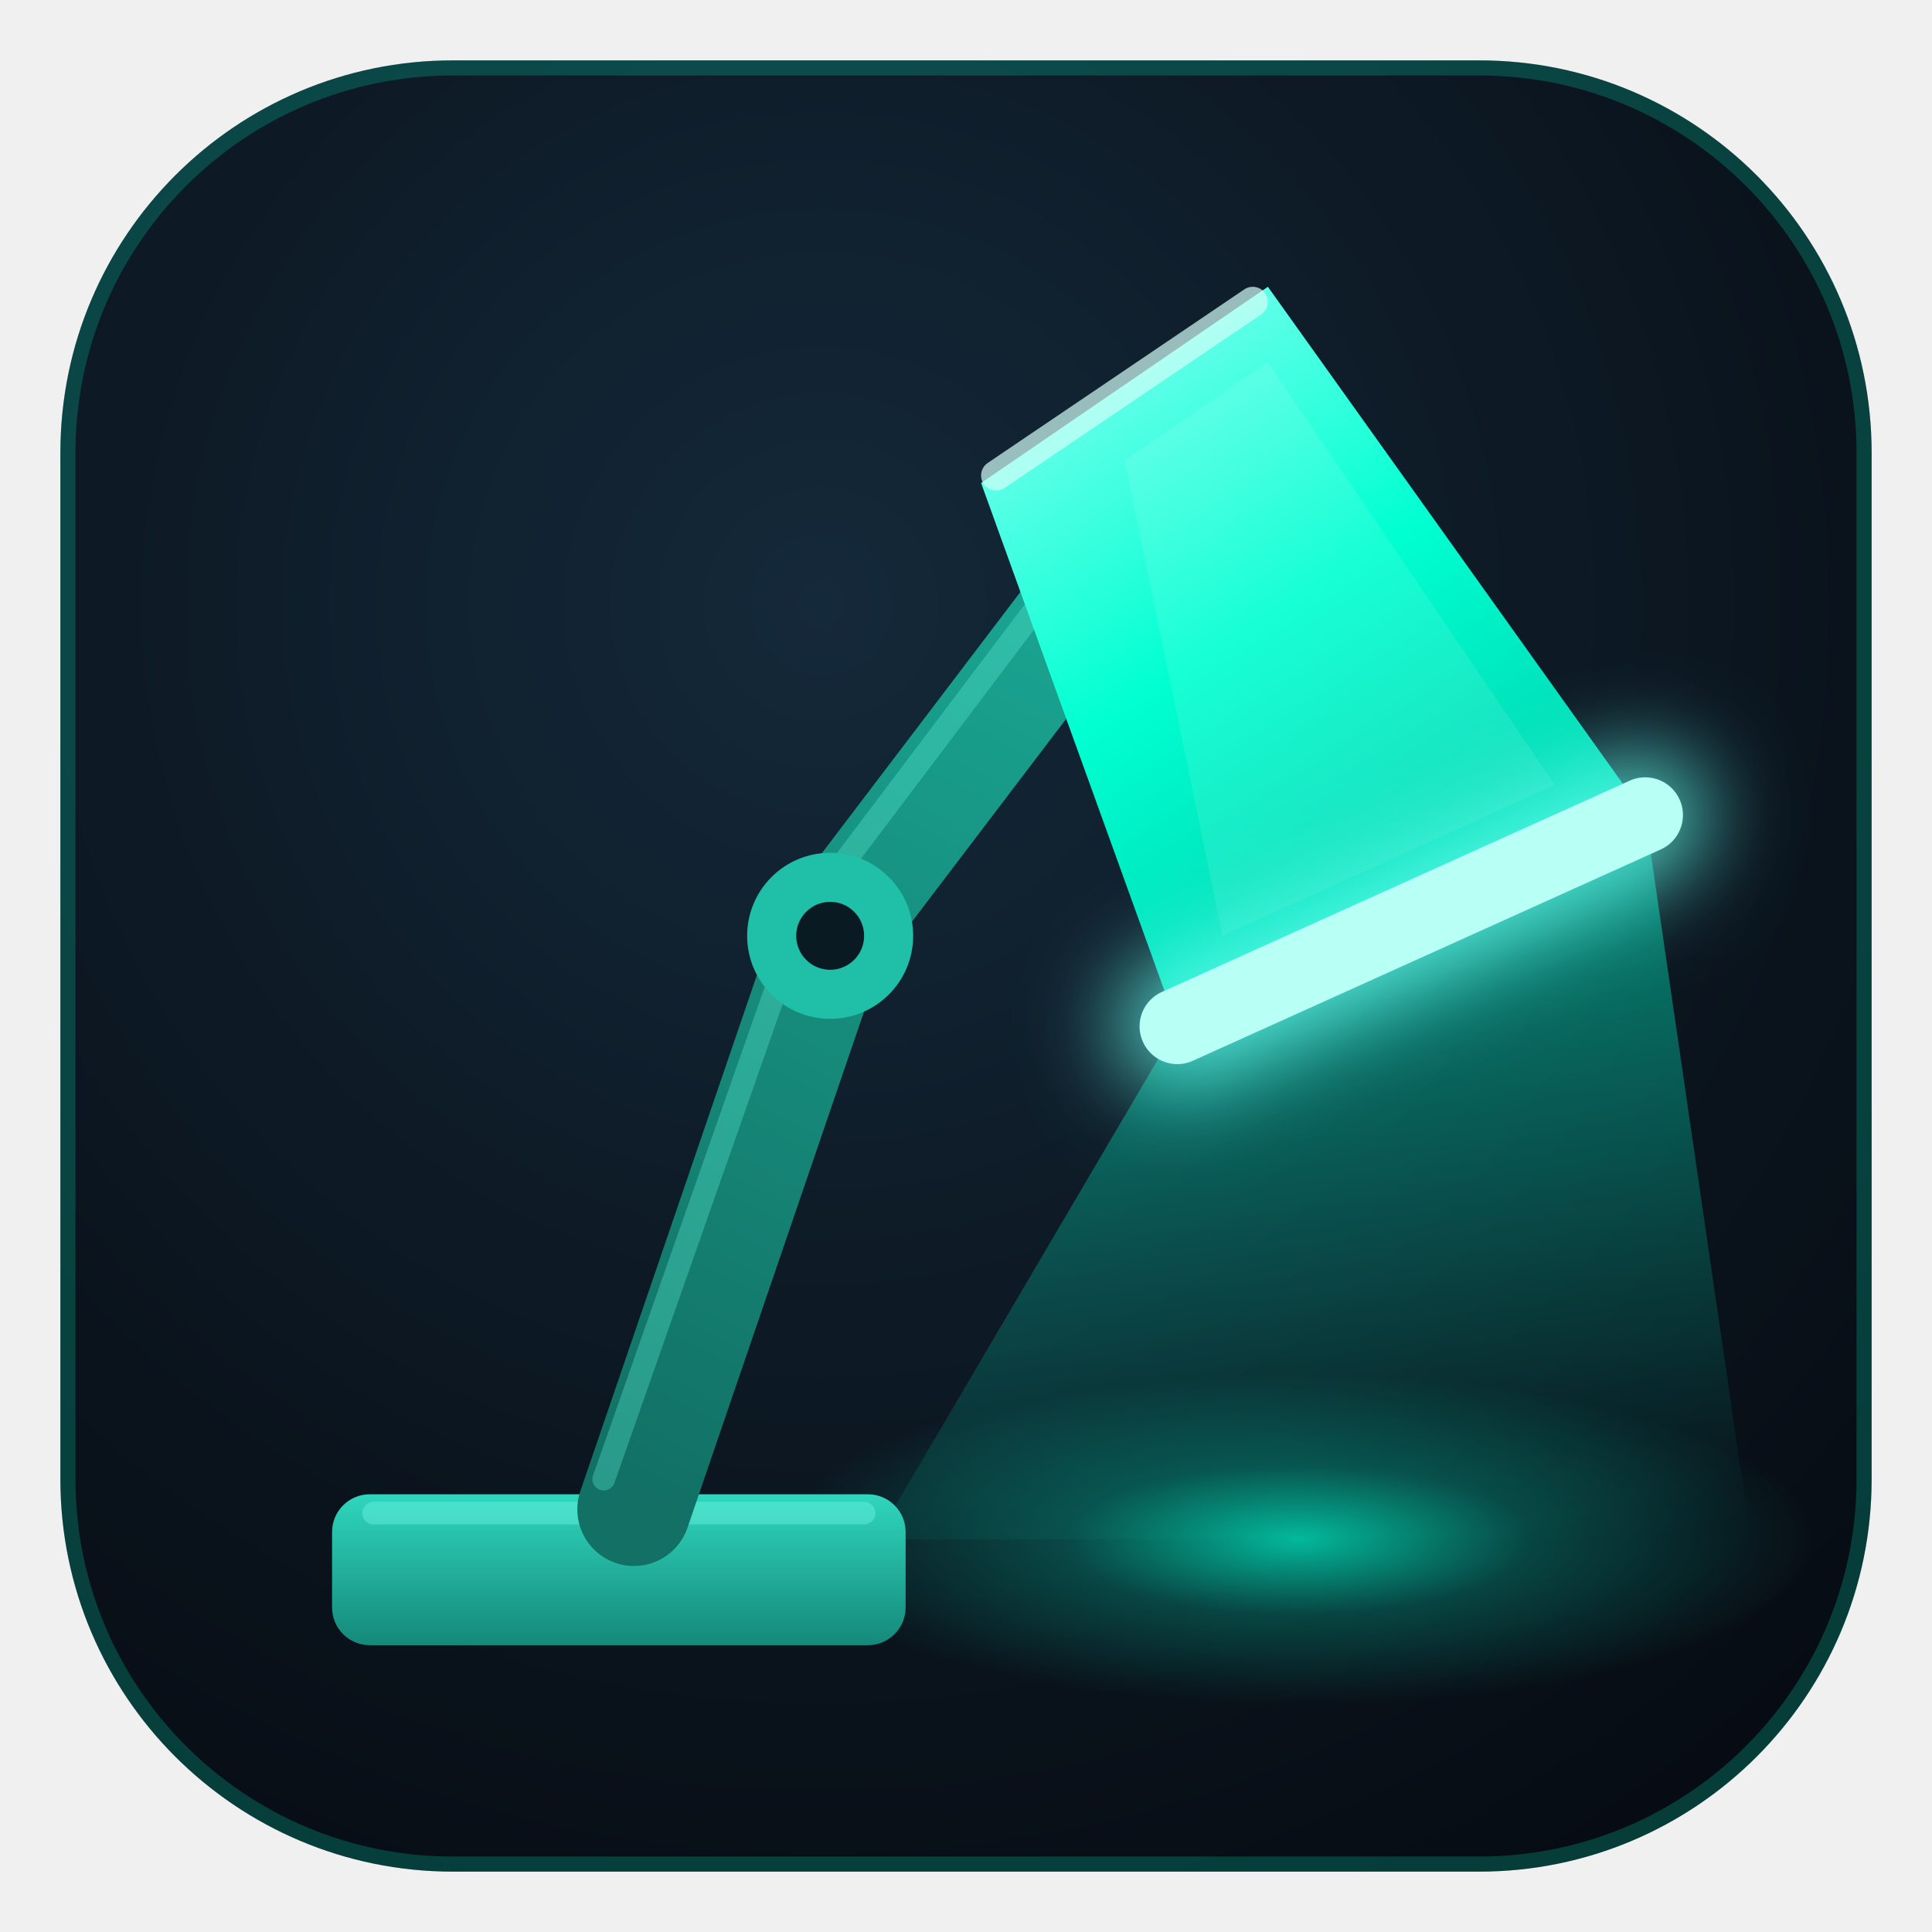
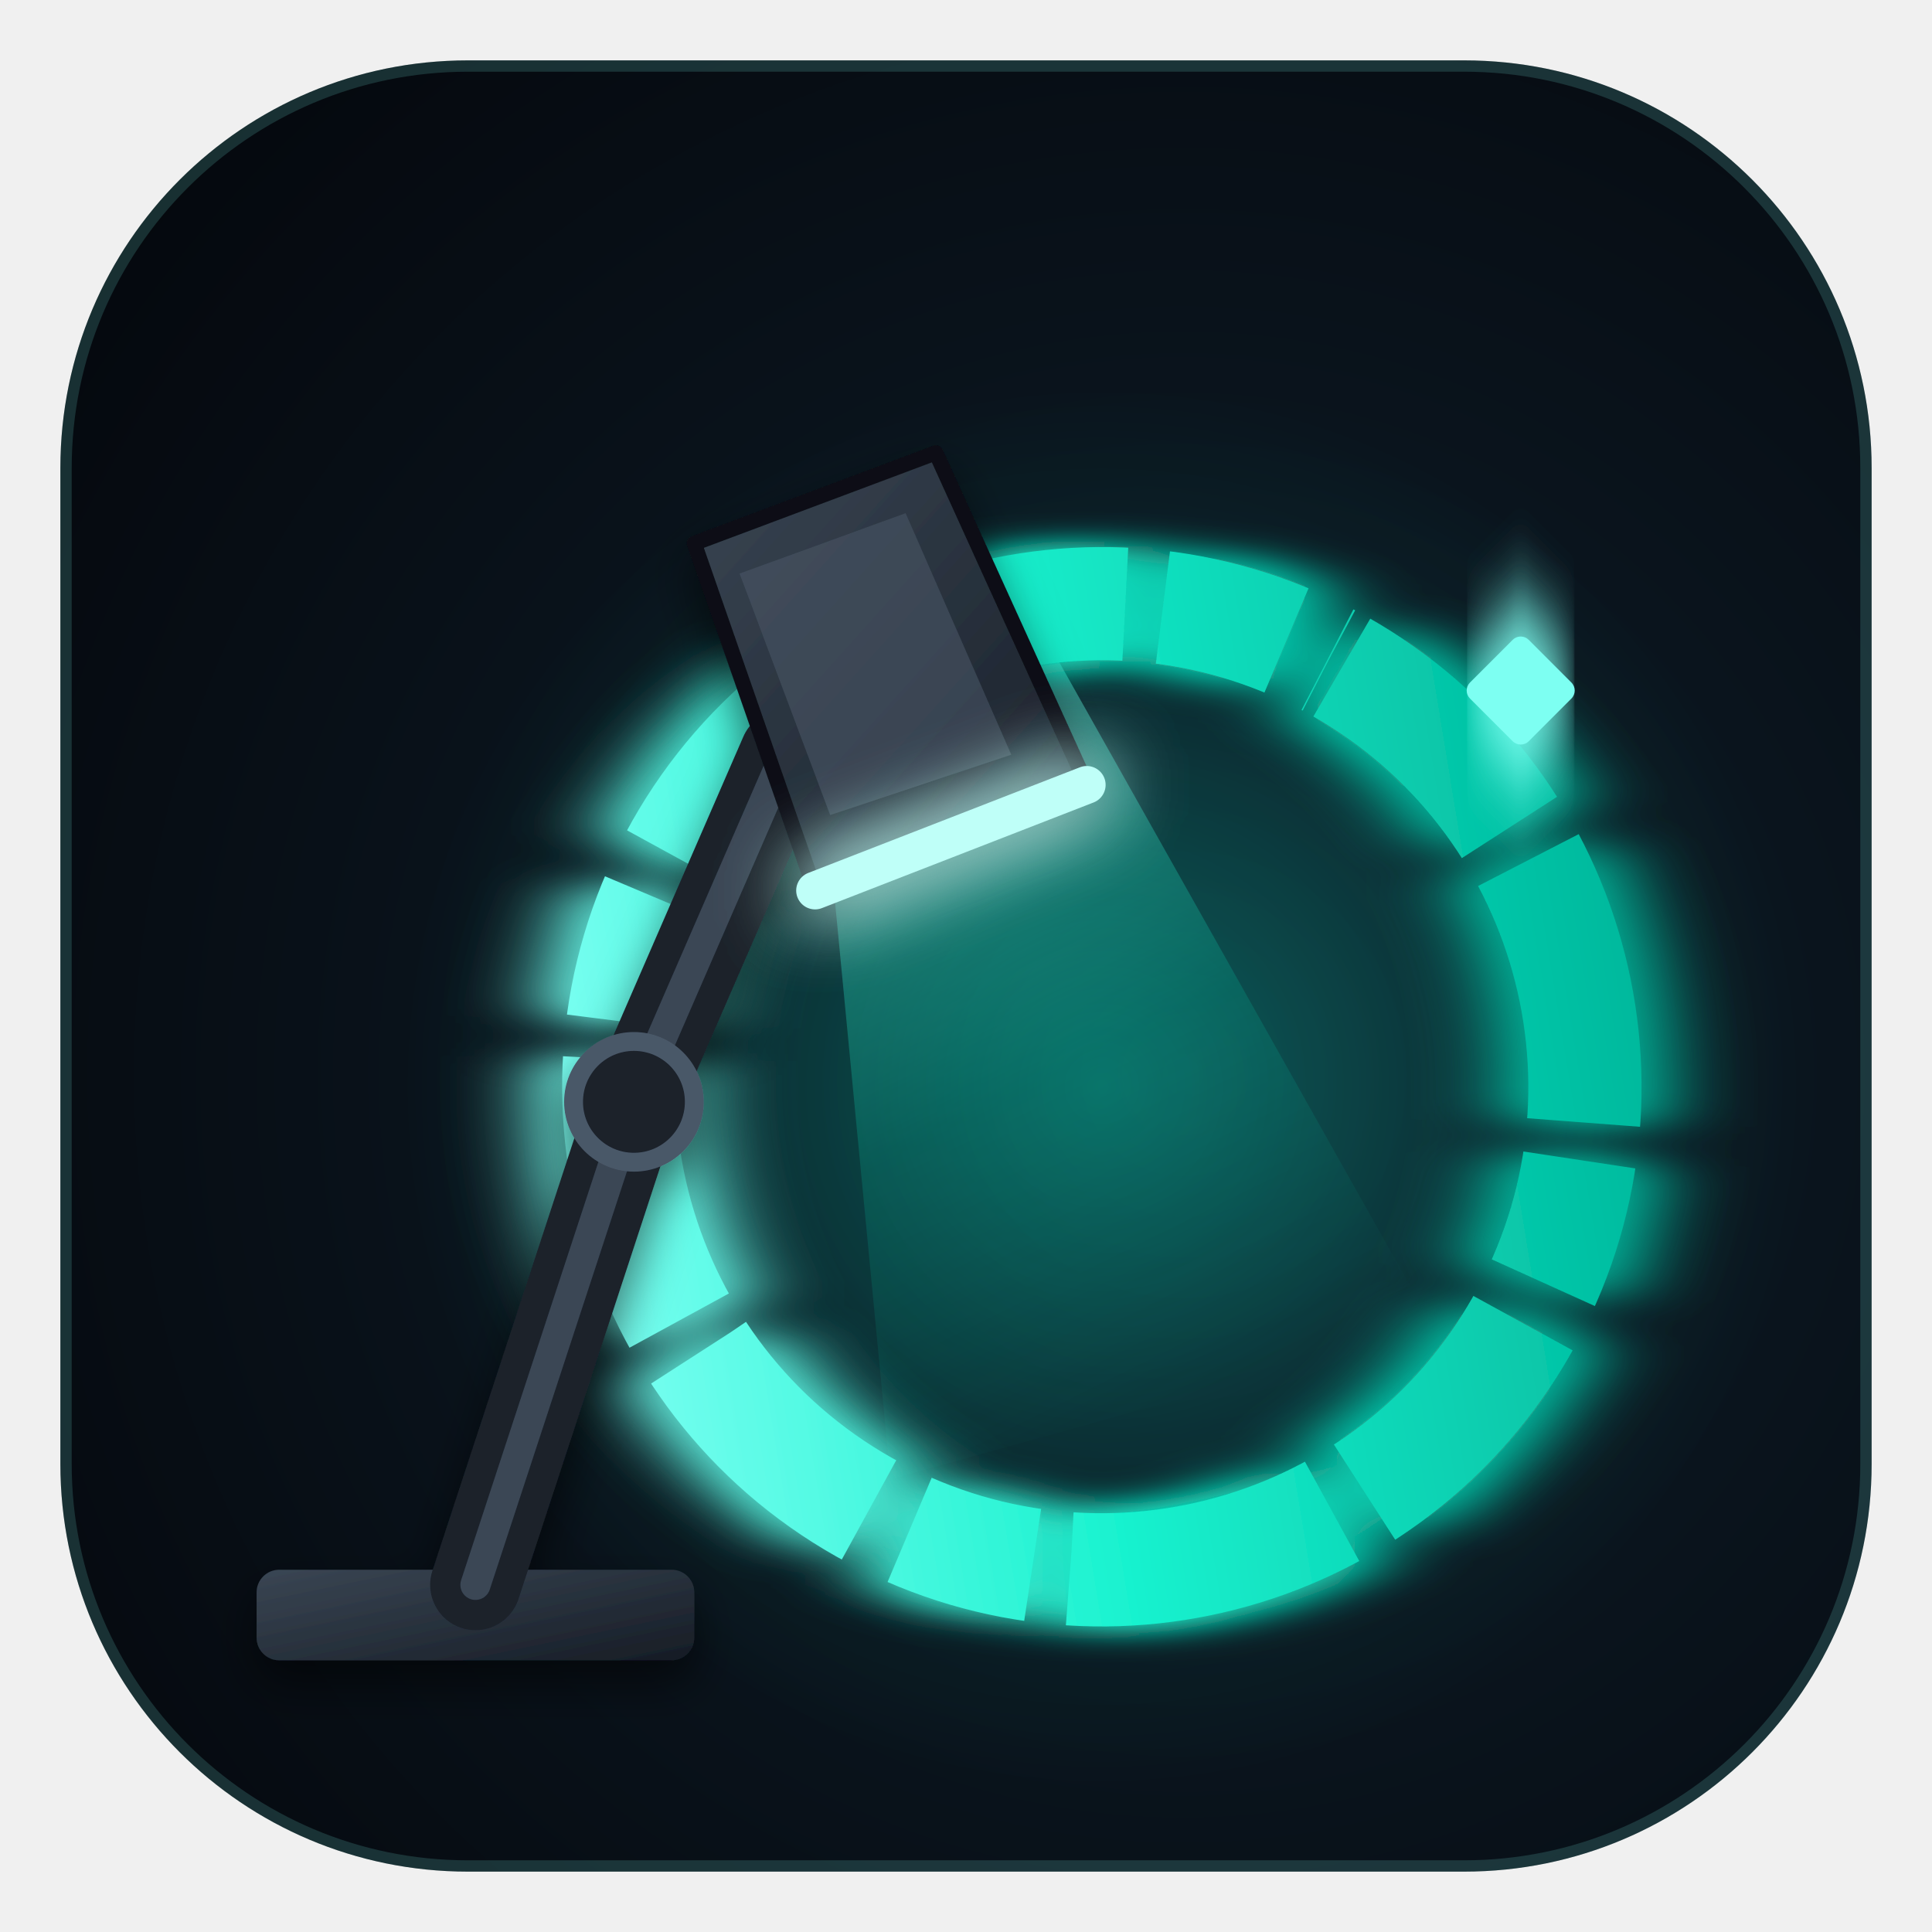
<svg xmlns="http://www.w3.org/2000/svg" width="256" height="256" viewBox="0 0 256 256">
  <defs>
-     <radialGradient id="bg" cx="0.42" cy="0.3" r="0.95">
-       <stop offset="0" stop-color="#14293a" />
-       <stop offset="0.6" stop-color="#0a131c" />
-       <stop offset="1" stop-color="#05080f" />
+     <radialGradient id="bg" cx="0.62" cy="0.56" r="0.8">
+       <stop offset="0" stop-color="#0f2430" />
+       <stop offset="0.45" stop-color="#0a141d" />
+       <stop offset="1" stop-color="#04070c" />
    </radialGradient>
-     <radialGradient id="pool" cx="0.5" cy="0.5" r="0.5">
-       <stop offset="0" stop-color="#00FFD1" stop-opacity="0.7" />
-       <stop offset="0.45" stop-color="#00FFD1" stop-opacity="0.22" />
+     <radialGradient id="halo" cx="0.5" cy="0.5" r="0.5">
+       <stop offset="0" stop-color="#00FFD1" stop-opacity="0.28" />
+       <stop offset="0.55" stop-color="#00FFD1" stop-opacity="0.08" />
      <stop offset="1" stop-color="#00FFD1" stop-opacity="0" />
    </radialGradient>
-     <linearGradient id="beam" gradientUnits="userSpaceOnUse" x1="186" y1="124" x2="196" y2="206">
-       <stop offset="0" stop-color="#00FFD1" stop-opacity="0.42" />
+     <linearGradient id="ring" x1="0.15" y1="0.05" x2="0.85" y2="0.95">
+       <stop offset="0" stop-color="#7DFFF2" />
+       <stop offset="0.45" stop-color="#19F2CF" />
+       <stop offset="1" stop-color="#00B89C" />
+     </linearGradient>
+     <linearGradient id="beam" x1="0" y1="0" x2="0.35" y2="1">
+       <stop offset="0" stop-color="#9BFFF4" stop-opacity="0.55" />
+       <stop offset="0.6" stop-color="#00FFD1" stop-opacity="0.14" />
      <stop offset="1" stop-color="#00FFD1" stop-opacity="0" />
    </linearGradient>
-     <linearGradient id="shade" gradientUnits="userSpaceOnUse" x1="140" y1="44" x2="196" y2="132">
-       <stop offset="0" stop-color="#7affee" />
-       <stop offset="0.45" stop-color="#00FFD1" />
-       <stop offset="1" stop-color="#00c9a7" />
-     </linearGradient>
-     <linearGradient id="arm" gradientUnits="userSpaceOnUse" x1="84" y1="198" x2="148" y2="74">
-       <stop offset="0" stop-color="#127065" />
-       <stop offset="1" stop-color="#1aa894" />
-     </linearGradient>
-     <linearGradient id="base" x1="0" y1="0" x2="0" y2="1">
-       <stop offset="0" stop-color="#2fd6bd" />
-       <stop offset="1" stop-color="#15897a" />
+     <linearGradient id="metal" x1="0" y1="0" x2="1" y2="1">
+       <stop offset="0" stop-color="#3a4654" />
+       <stop offset="1" stop-color="#161c25" />
    </linearGradient>
    <filter id="glow" filterUnits="userSpaceOnUse" x="0" y="0" width="256" height="256">
-       <feGaussianBlur stdDeviation="6" />
+       <feGaussianBlur stdDeviation="5" result="b" />
+       <feMerge>
+         <feMergeNode in="b" />
+         <feMergeNode in="b" />
+         <feMergeNode in="SourceGraphic" />
+       </feMerge>
+     </filter>
+     <filter id="soft" filterUnits="userSpaceOnUse" x="0" y="0" width="256" height="256">
+       <feDropShadow dx="0" dy="3" stdDeviation="3" flood-color="#000" flood-opacity="0.55" />
    </filter>
  </defs>
-   <rect x="8" y="8" width="240" height="240" rx="52" fill="url(#bg)" />
-   <rect x="9" y="9" width="238" height="238" rx="51" fill="none" stroke="#00FFD1" stroke-opacity="0.2" stroke-width="2" />
-   <ellipse cx="172" cy="204" rx="68" ry="22" fill="url(#pool)" />
-   <polygon points="156,136 218,108 232,204 116,204" fill="url(#beam)" />
-   <rect x="44" y="198" width="76" height="20" rx="5" fill="url(#base)" />
-   <rect x="48" y="199" width="68" height="3" rx="1.5" fill="#7affee" opacity="0.35" />
-   <polyline points="84,200 110,124 148,74" fill="none" stroke="url(#arm)" stroke-width="15" stroke-linejoin="round" stroke-linecap="round" />
-   <polyline points="80,196 106,122 143,73" fill="none" stroke="#5ff3dc" stroke-opacity="0.32" stroke-width="3" stroke-linejoin="round" stroke-linecap="round" />
-   <circle cx="110" cy="124" r="11" fill="#1fbfa8" />
-   <circle cx="110" cy="124" r="4.5" fill="#0a1a22" />
-   <polygon points="130,64 168,38 218,108 156,136" fill="url(#shade)" />
-   <line x1="132" y1="63" x2="166" y2="40" stroke="#d2fff8" stroke-opacity="0.7" stroke-width="4" stroke-linecap="round" />
-   <polygon points="149,61 168,48 206,104 162,124" fill="#ffffff" opacity="0.09" />
-   <line x1="156" y1="136" x2="218" y2="108" stroke="#64FFF0" stroke-width="16" stroke-linecap="round" filter="url(#glow)" opacity="0.85" />
-   <line x1="156" y1="136" x2="218" y2="108" stroke="#b8fff6" stroke-width="10" stroke-linecap="round" />
+   <rect x="8" y="8" width="240" height="240" rx="54" fill="url(#bg)" />
+   <rect x="8.75" y="8.75" width="238.5" height="238.5" rx="53.25" fill="none" stroke="#7DFFF2" stroke-opacity="0.16" stroke-width="1.5" />
+   <circle cx="146" cy="144" r="92" fill="url(#halo)" />
+   <polygon points="108,92 136,80 190,176 118,196" fill="url(#beam)" />
+   <circle cx="146" cy="144" r="64" fill="none" stroke="url(#ring)" stroke-width="15" stroke-linecap="butt" pathLength="100" stroke-dasharray="31 5 36 5 17 6" stroke-dashoffset="-2" transform="rotate(-62 146 144)" filter="url(#glow)" />
+   <g filter="url(#soft)">
+     <rect x="34" y="208" width="58" height="12" rx="3" fill="url(#metal)" />
+     <path d="M63 210 L84 146 L104 100" fill="none" stroke="#1a212b" stroke-width="12" stroke-linecap="round" stroke-linejoin="round" />
+     <path d="M63 210 L84 146 L104 100" fill="none" stroke="#3a4654" stroke-width="4" stroke-linecap="round" stroke-linejoin="round" />
+     <circle cx="84" cy="146" r="8" fill="#1a212b" stroke="#4a5868" stroke-width="2.5" />
+     <polygon points="92,72 124,60 144,104 108,118" fill="url(#metal)" stroke="#0b0f15" stroke-width="2" stroke-linejoin="round" />
+     <polygon points="98,76 120,68 134,100 110,108" fill="#4a5868" opacity="0.55" />
+   </g>
+   <line x1="108" y1="118" x2="144" y2="104" stroke="#BFFFF8" stroke-width="5" stroke-linecap="round" filter="url(#glow)" />
+   <rect x="196" y="86" width="11" height="11" rx="1.5" fill="#7DFFF2" transform="rotate(45 201.5 91.5)" filter="url(#glow)" />
</svg>
